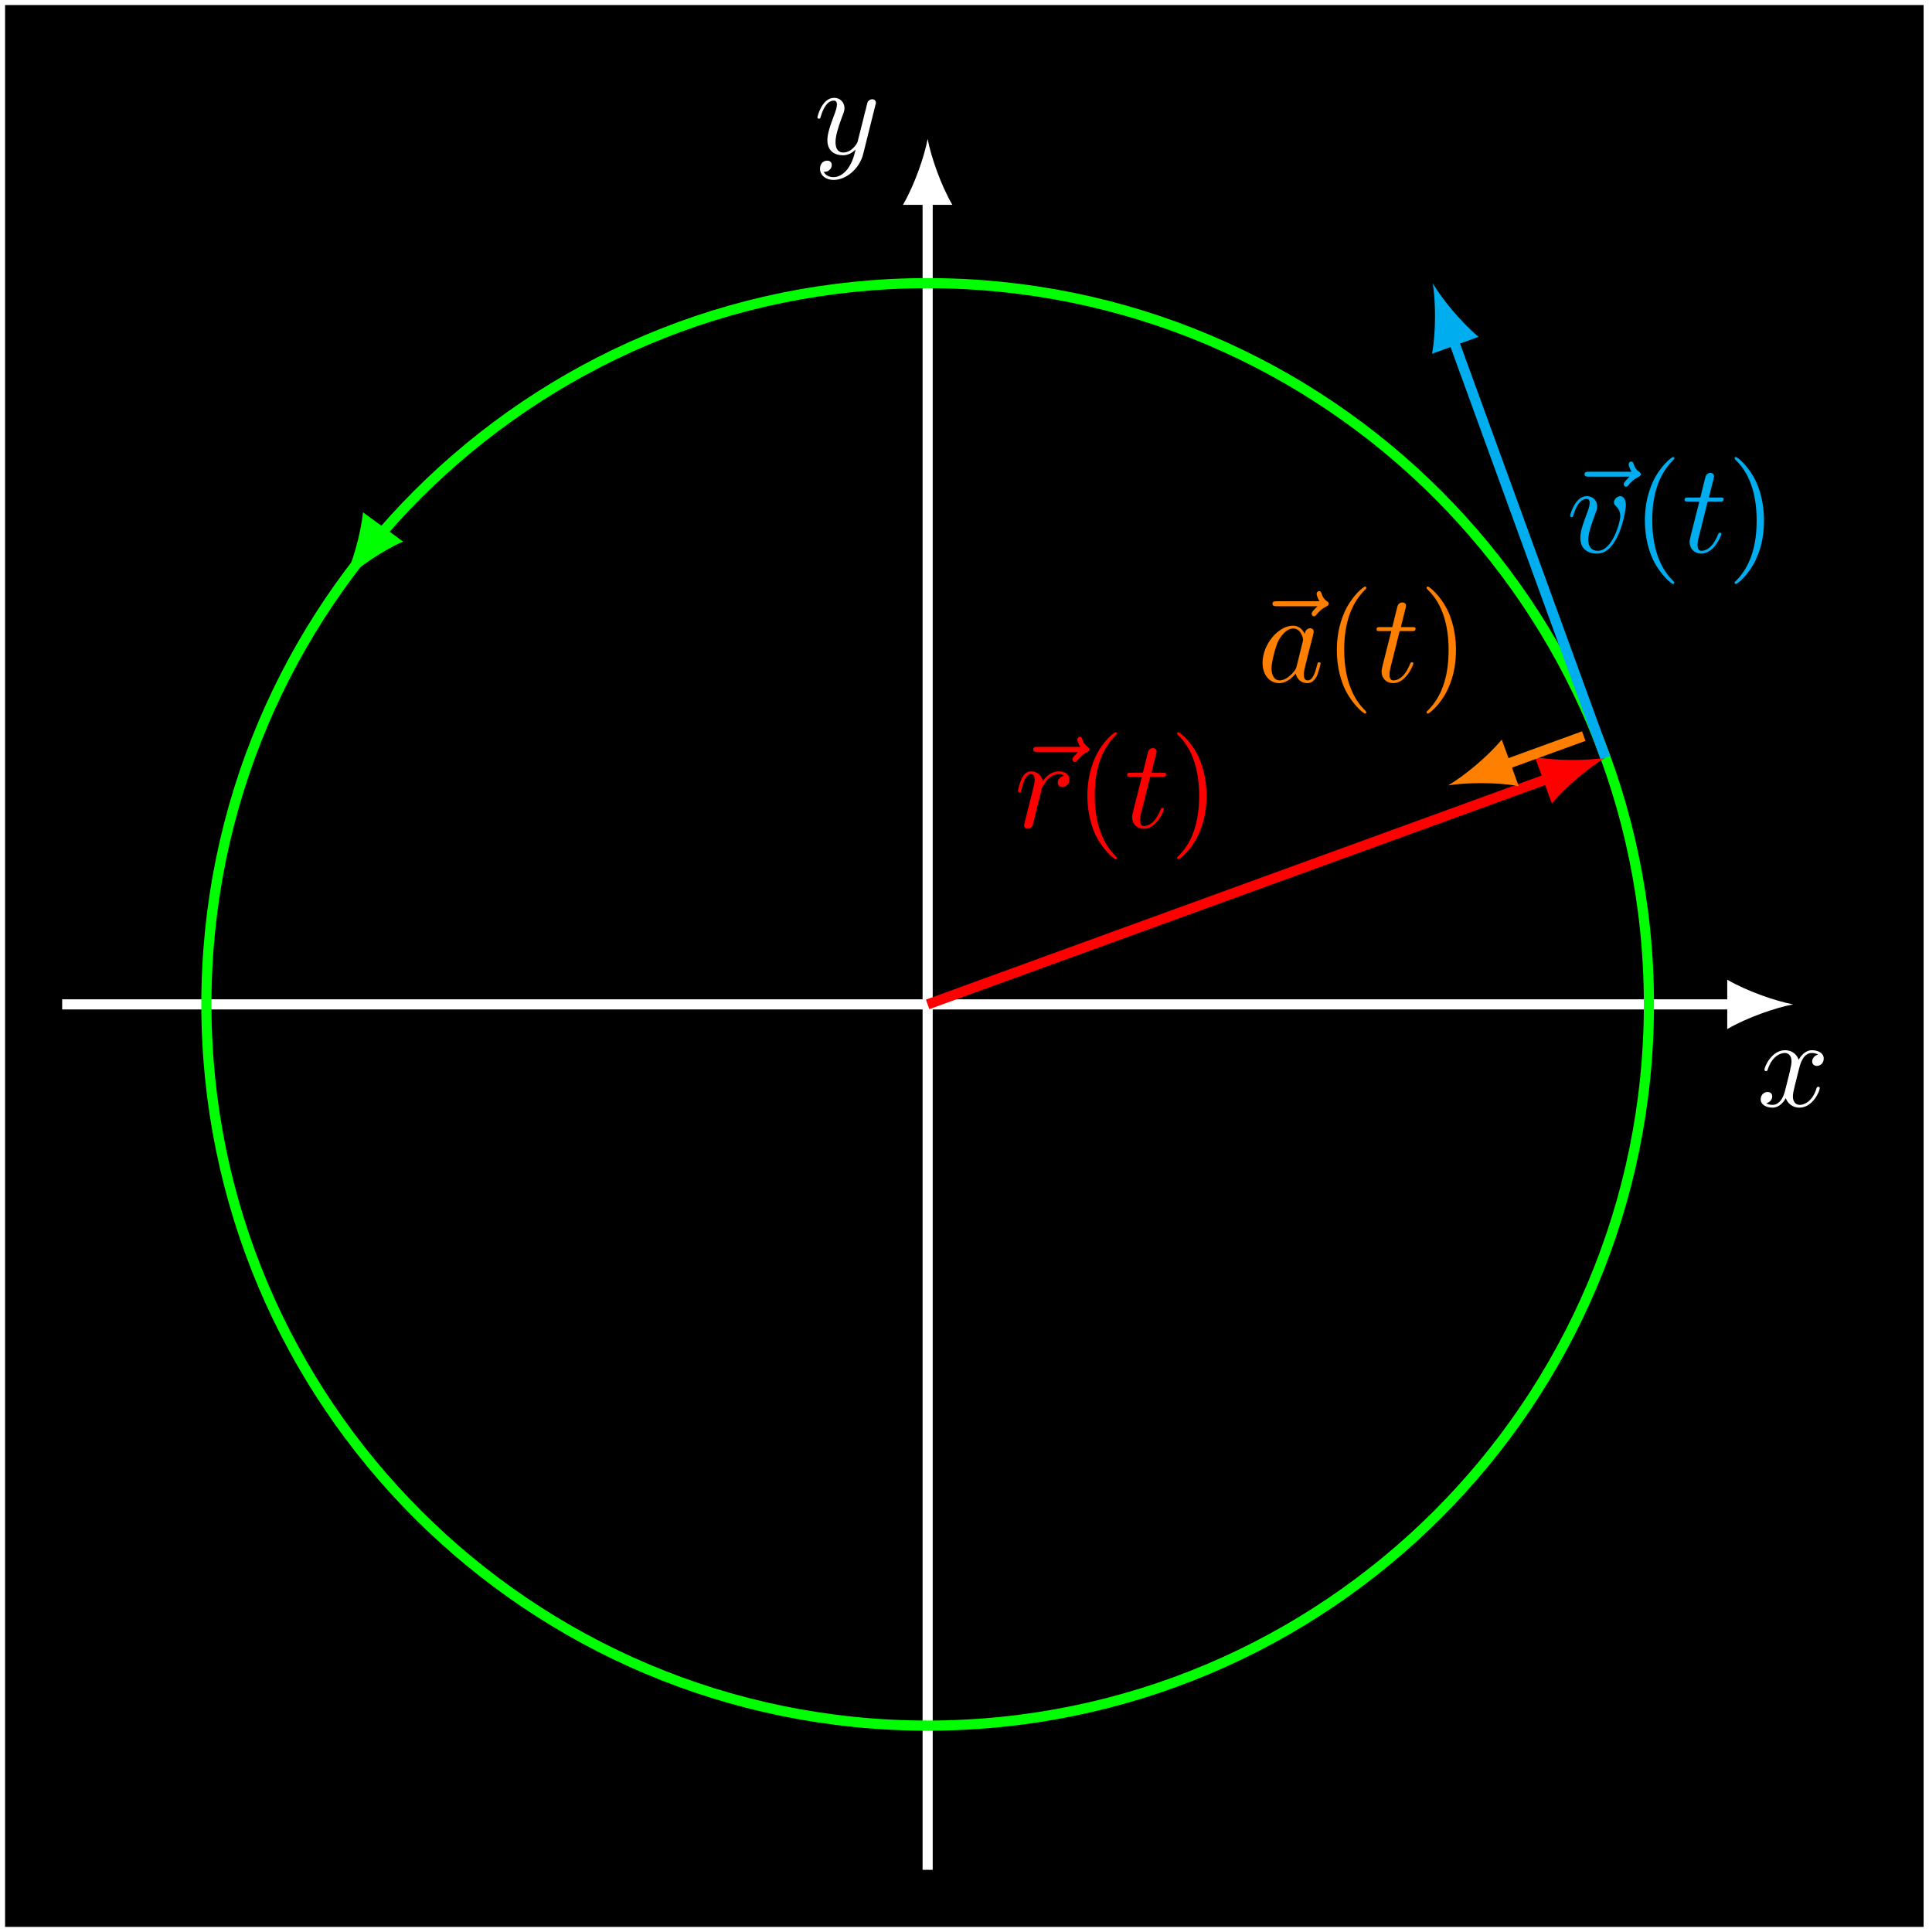
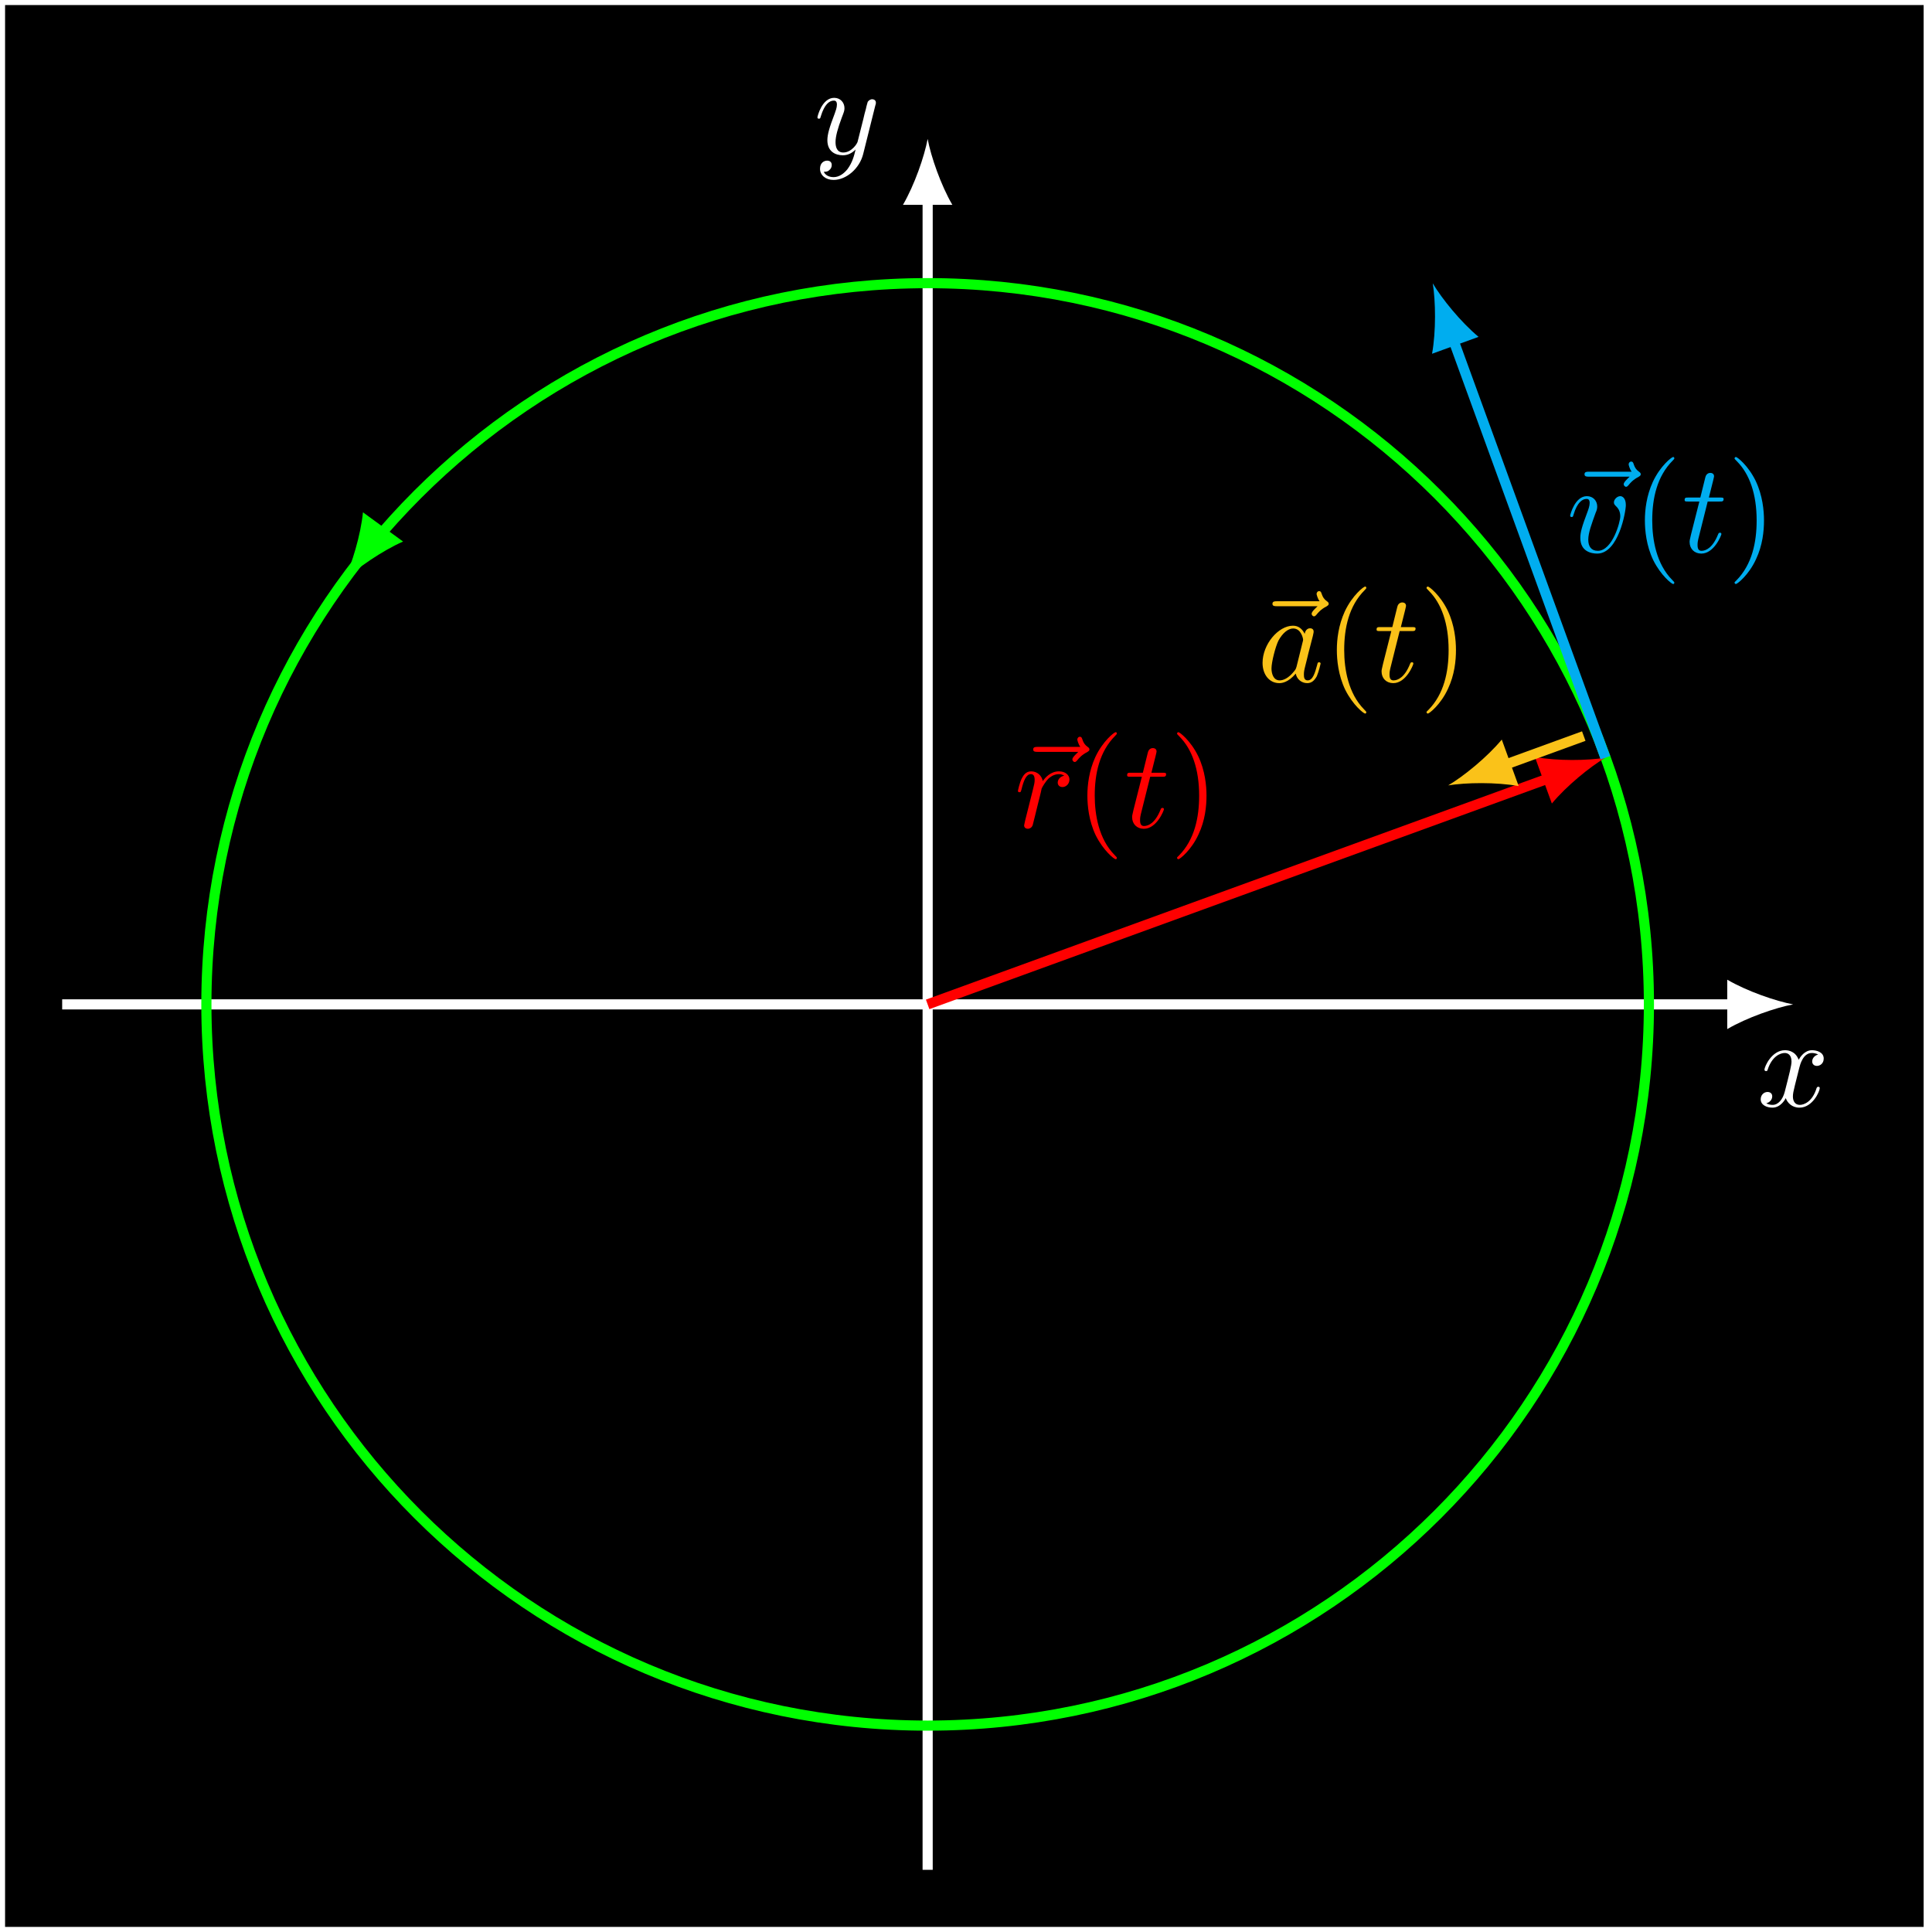
<svg xmlns="http://www.w3.org/2000/svg" xmlns:xlink="http://www.w3.org/1999/xlink" width="151.606pt" height="151.872pt" viewBox="0 0 151.606 151.872" version="1.1">
  <defs>
    <g>
      <symbol overflow="visible" id="glyph0-0">
        <path style="stroke:none;" d="" />
      </symbol>
      <symbol overflow="visible" id="glyph0-1">
        <path style="stroke:none;" d="M 3.328 -3.016 C 3.391 -3.266 3.625 -4.188 4.312 -4.188 C 4.359 -4.188 4.609 -4.188 4.812 -4.062 C 4.531 -4 4.344 -3.766 4.344 -3.516 C 4.344 -3.359 4.453 -3.172 4.719 -3.172 C 4.938 -3.172 5.25 -3.344 5.25 -3.75 C 5.25 -4.266 4.672 -4.406 4.328 -4.406 C 3.75 -4.406 3.406 -3.875 3.281 -3.656 C 3.031 -4.312 2.5 -4.406 2.203 -4.406 C 1.172 -4.406 0.594 -3.125 0.594 -2.875 C 0.594 -2.766 0.703 -2.766 0.719 -2.766 C 0.797 -2.766 0.828 -2.797 0.844 -2.875 C 1.188 -3.938 1.844 -4.188 2.188 -4.188 C 2.375 -4.188 2.719 -4.094 2.719 -3.516 C 2.719 -3.203 2.547 -2.547 2.188 -1.141 C 2.031 -0.531 1.672 -0.109 1.234 -0.109 C 1.172 -0.109 0.953 -0.109 0.734 -0.234 C 0.984 -0.297 1.203 -0.5 1.203 -0.781 C 1.203 -1.047 0.984 -1.125 0.844 -1.125 C 0.531 -1.125 0.297 -0.875 0.297 -0.547 C 0.297 -0.094 0.781 0.109 1.219 0.109 C 1.891 0.109 2.25 -0.594 2.266 -0.641 C 2.391 -0.281 2.75 0.109 3.344 0.109 C 4.375 0.109 4.938 -1.172 4.938 -1.422 C 4.938 -1.531 4.859 -1.531 4.828 -1.531 C 4.734 -1.531 4.719 -1.484 4.688 -1.422 C 4.359 -0.344 3.688 -0.109 3.375 -0.109 C 2.984 -0.109 2.828 -0.422 2.828 -0.766 C 2.828 -0.984 2.875 -1.203 2.984 -1.641 Z M 3.328 -3.016 " />
      </symbol>
      <symbol overflow="visible" id="glyph0-2">
        <path style="stroke:none;" d="M 4.844 -3.797 C 4.891 -3.938 4.891 -3.953 4.891 -4.031 C 4.891 -4.203 4.75 -4.297 4.594 -4.297 C 4.5 -4.297 4.344 -4.234 4.25 -4.094 C 4.234 -4.031 4.141 -3.734 4.109 -3.547 C 4.031 -3.297 3.969 -3.016 3.906 -2.75 L 3.453 -0.953 C 3.422 -0.812 2.984 -0.109 2.328 -0.109 C 1.828 -0.109 1.719 -0.547 1.719 -0.922 C 1.719 -1.375 1.891 -2 2.219 -2.875 C 2.375 -3.281 2.422 -3.391 2.422 -3.594 C 2.422 -4.031 2.109 -4.406 1.609 -4.406 C 0.656 -4.406 0.297 -2.953 0.297 -2.875 C 0.297 -2.766 0.391 -2.766 0.406 -2.766 C 0.516 -2.766 0.516 -2.797 0.562 -2.953 C 0.844 -3.891 1.234 -4.188 1.578 -4.188 C 1.656 -4.188 1.828 -4.188 1.828 -3.875 C 1.828 -3.625 1.719 -3.359 1.656 -3.172 C 1.25 -2.109 1.078 -1.547 1.078 -1.078 C 1.078 -0.188 1.703 0.109 2.297 0.109 C 2.688 0.109 3.016 -0.062 3.297 -0.344 C 3.172 0.172 3.047 0.672 2.656 1.203 C 2.391 1.531 2.016 1.828 1.562 1.828 C 1.422 1.828 0.969 1.797 0.797 1.406 C 0.953 1.406 1.094 1.406 1.219 1.281 C 1.328 1.203 1.422 1.062 1.422 0.875 C 1.422 0.562 1.156 0.531 1.062 0.531 C 0.828 0.531 0.5 0.688 0.5 1.172 C 0.5 1.672 0.938 2.047 1.562 2.047 C 2.578 2.047 3.609 1.141 3.891 0.016 Z M 4.844 -3.797 " />
      </symbol>
      <symbol overflow="visible" id="glyph0-3">
        <path style="stroke:none;" d="M 5.359 -5.938 C 5.219 -5.797 4.891 -5.516 4.891 -5.344 C 4.891 -5.25 4.984 -5.141 5.078 -5.141 C 5.172 -5.141 5.219 -5.219 5.281 -5.281 C 5.391 -5.422 5.625 -5.703 6.062 -5.922 C 6.125 -5.969 6.234 -6.016 6.234 -6.125 C 6.234 -6.234 6.156 -6.281 6.094 -6.328 C 5.875 -6.484 5.766 -6.656 5.688 -6.891 C 5.656 -6.984 5.625 -7.125 5.484 -7.125 C 5.344 -7.125 5.281 -6.984 5.281 -6.906 C 5.281 -6.859 5.359 -6.547 5.516 -6.328 L 2.156 -6.328 C 2 -6.328 1.812 -6.328 1.812 -6.125 C 1.812 -5.938 2 -5.938 2.156 -5.938 Z M 5.359 -5.938 " />
      </symbol>
      <symbol overflow="visible" id="glyph0-4">
        <path style="stroke:none;" d="M 0.875 -0.594 C 0.844 -0.438 0.781 -0.203 0.781 -0.156 C 0.781 0.016 0.922 0.109 1.078 0.109 C 1.203 0.109 1.375 0.031 1.453 -0.172 C 1.469 -0.203 1.797 -1.562 1.844 -1.75 C 1.922 -2.078 2.109 -2.766 2.156 -3.047 C 2.203 -3.172 2.484 -3.641 2.719 -3.859 C 2.797 -3.922 3.094 -4.188 3.516 -4.188 C 3.781 -4.188 3.922 -4.062 3.938 -4.062 C 3.641 -4.016 3.422 -3.781 3.422 -3.516 C 3.422 -3.359 3.531 -3.172 3.797 -3.172 C 4.062 -3.172 4.344 -3.406 4.344 -3.766 C 4.344 -4.109 4.031 -4.406 3.516 -4.406 C 2.875 -4.406 2.438 -3.922 2.25 -3.641 C 2.156 -4.094 1.797 -4.406 1.328 -4.406 C 0.875 -4.406 0.688 -4.016 0.594 -3.844 C 0.422 -3.5 0.297 -2.906 0.297 -2.875 C 0.297 -2.766 0.391 -2.766 0.406 -2.766 C 0.516 -2.766 0.516 -2.781 0.578 -3 C 0.75 -3.703 0.953 -4.188 1.312 -4.188 C 1.469 -4.188 1.609 -4.109 1.609 -3.734 C 1.609 -3.516 1.578 -3.406 1.453 -2.891 Z M 0.875 -0.594 " />
      </symbol>
      <symbol overflow="visible" id="glyph0-5">
        <path style="stroke:none;" d="M 2.047 -3.984 L 2.984 -3.984 C 3.188 -3.984 3.297 -3.984 3.297 -4.188 C 3.297 -4.297 3.188 -4.297 3.016 -4.297 L 2.141 -4.297 C 2.5 -5.719 2.547 -5.906 2.547 -5.969 C 2.547 -6.141 2.422 -6.234 2.25 -6.234 C 2.219 -6.234 1.938 -6.234 1.859 -5.875 L 1.469 -4.297 L 0.531 -4.297 C 0.328 -4.297 0.234 -4.297 0.234 -4.109 C 0.234 -3.984 0.312 -3.984 0.516 -3.984 L 1.391 -3.984 C 0.672 -1.156 0.625 -0.984 0.625 -0.812 C 0.625 -0.266 1 0.109 1.547 0.109 C 2.562 0.109 3.125 -1.344 3.125 -1.422 C 3.125 -1.531 3.047 -1.531 3.016 -1.531 C 2.922 -1.531 2.906 -1.5 2.859 -1.391 C 2.438 -0.344 1.906 -0.109 1.562 -0.109 C 1.359 -0.109 1.25 -0.234 1.25 -0.562 C 1.25 -0.812 1.281 -0.875 1.312 -1.047 Z M 2.047 -3.984 " />
      </symbol>
      <symbol overflow="visible" id="glyph0-6">
        <path style="stroke:none;" d="M 4.672 -3.703 C 4.672 -4.25 4.406 -4.406 4.234 -4.406 C 3.984 -4.406 3.734 -4.141 3.734 -3.922 C 3.734 -3.797 3.781 -3.734 3.891 -3.625 C 4.109 -3.422 4.234 -3.172 4.234 -2.812 C 4.234 -2.391 3.625 -0.109 2.469 -0.109 C 1.953 -0.109 1.719 -0.453 1.719 -0.984 C 1.719 -1.531 2 -2.266 2.297 -3.094 C 2.375 -3.266 2.422 -3.406 2.422 -3.594 C 2.422 -4.031 2.109 -4.406 1.609 -4.406 C 0.672 -4.406 0.297 -2.953 0.297 -2.875 C 0.297 -2.766 0.391 -2.766 0.406 -2.766 C 0.516 -2.766 0.516 -2.797 0.562 -2.953 C 0.859 -3.953 1.281 -4.188 1.578 -4.188 C 1.656 -4.188 1.828 -4.188 1.828 -3.875 C 1.828 -3.625 1.719 -3.344 1.656 -3.172 C 1.219 -2.016 1.094 -1.562 1.094 -1.125 C 1.094 -0.047 1.969 0.109 2.422 0.109 C 4.094 0.109 4.672 -3.188 4.672 -3.703 Z M 4.672 -3.703 " />
      </symbol>
      <symbol overflow="visible" id="glyph0-7">
        <path style="stroke:none;" d="M 3.719 -3.766 C 3.531 -4.141 3.25 -4.406 2.797 -4.406 C 1.641 -4.406 0.406 -2.938 0.406 -1.484 C 0.406 -0.547 0.953 0.109 1.719 0.109 C 1.922 0.109 2.422 0.062 3.016 -0.641 C 3.094 -0.219 3.453 0.109 3.922 0.109 C 4.281 0.109 4.5 -0.125 4.672 -0.438 C 4.828 -0.797 4.969 -1.406 4.969 -1.422 C 4.969 -1.531 4.875 -1.531 4.844 -1.531 C 4.75 -1.531 4.734 -1.484 4.703 -1.344 C 4.531 -0.703 4.359 -0.109 3.953 -0.109 C 3.672 -0.109 3.656 -0.375 3.656 -0.562 C 3.656 -0.781 3.672 -0.875 3.781 -1.312 C 3.891 -1.719 3.906 -1.828 4 -2.203 L 4.359 -3.594 C 4.422 -3.875 4.422 -3.891 4.422 -3.938 C 4.422 -4.109 4.312 -4.203 4.141 -4.203 C 3.891 -4.203 3.75 -3.984 3.719 -3.766 Z M 3.078 -1.188 C 3.016 -1 3.016 -0.984 2.875 -0.812 C 2.438 -0.266 2.031 -0.109 1.75 -0.109 C 1.25 -0.109 1.109 -0.656 1.109 -1.047 C 1.109 -1.547 1.422 -2.766 1.656 -3.234 C 1.969 -3.812 2.406 -4.188 2.812 -4.188 C 3.453 -4.188 3.594 -3.375 3.594 -3.312 C 3.594 -3.25 3.578 -3.188 3.562 -3.141 Z M 3.078 -1.188 " />
      </symbol>
      <symbol overflow="visible" id="glyph1-0">
        <path style="stroke:none;" d="" />
      </symbol>
      <symbol overflow="visible" id="glyph1-1">
        <path style="stroke:none;" d="M 3.297 2.391 C 3.297 2.359 3.297 2.344 3.125 2.172 C 1.891 0.922 1.562 -0.969 1.562 -2.5 C 1.562 -4.234 1.938 -5.969 3.172 -7.203 C 3.297 -7.328 3.297 -7.344 3.297 -7.375 C 3.297 -7.453 3.266 -7.484 3.203 -7.484 C 3.094 -7.484 2.203 -6.797 1.609 -5.531 C 1.109 -4.438 0.984 -3.328 0.984 -2.5 C 0.984 -1.719 1.094 -0.516 1.641 0.625 C 2.25 1.844 3.094 2.5 3.203 2.5 C 3.266 2.5 3.297 2.469 3.297 2.391 Z M 3.297 2.391 " />
      </symbol>
      <symbol overflow="visible" id="glyph1-2">
        <path style="stroke:none;" d="M 2.875 -2.5 C 2.875 -3.266 2.766 -4.469 2.219 -5.609 C 1.625 -6.828 0.766 -7.484 0.672 -7.484 C 0.609 -7.484 0.562 -7.438 0.562 -7.375 C 0.562 -7.344 0.562 -7.328 0.75 -7.141 C 1.734 -6.156 2.297 -4.578 2.297 -2.5 C 2.297 -0.781 1.938 0.969 0.703 2.219 C 0.562 2.344 0.562 2.359 0.562 2.391 C 0.562 2.453 0.609 2.5 0.672 2.5 C 0.766 2.5 1.672 1.812 2.25 0.547 C 2.766 -0.547 2.875 -1.656 2.875 -2.5 Z M 2.875 -2.5 " />
      </symbol>
    </g>
    <clipPath id="clip1">
      <path d="M 0 0 L 151.605 0 L 151.605 151.871 L 0 151.871 Z M 0 0 " />
    </clipPath>
  </defs>
  <g id="surface1">
    <g clip-path="url(#clip1)" clip-rule="nonzero">
      <path style="fill-rule:nonzero;fill:rgb(0%,0%,0%);fill-opacity:1;stroke-width:0.399;stroke-linecap:butt;stroke-linejoin:miter;stroke:rgb(100%,100%,100%);stroke-opacity:1;stroke-miterlimit:10;" d="M -72.719 -72.719 L -72.719 78.754 L 78.488 78.754 L 78.488 -72.719 Z M -72.719 -72.719 " transform="matrix(1,0,0,-1,72.918,78.953)" />
    </g>
    <path style="fill:none;stroke-width:0.797;stroke-linecap:butt;stroke-linejoin:miter;stroke:rgb(100%,100%,100%);stroke-opacity:1;stroke-miterlimit:10;" d="M -68.031 -0 L 63.371 -0 " transform="matrix(1,0,0,-1,72.918,78.953)" />
    <path style=" stroke:none;fill-rule:nonzero;fill:rgb(100%,100%,100%);fill-opacity:1;" d="M 140.949 78.953 C 139.57 78.695 137.324 77.918 135.77 77.012 L 135.77 80.895 C 137.324 79.988 139.57 79.211 140.949 78.953 " />
    <g style="fill:rgb(100%,100%,100%);fill-opacity:1;">
      <use xlink:href="#glyph0-1" x="138.103" y="86.962" />
    </g>
    <path style="fill:none;stroke-width:0.797;stroke-linecap:butt;stroke-linejoin:miter;stroke:rgb(100%,100%,100%);stroke-opacity:1;stroke-miterlimit:10;" d="M -0 -68.031 L -0 63.371 " transform="matrix(1,0,0,-1,72.918,78.953)" />
    <path style=" stroke:none;fill-rule:nonzero;fill:rgb(100%,100%,100%);fill-opacity:1;" d="M 72.918 10.922 C 72.66 12.301 71.883 14.547 70.977 16.102 L 74.859 16.102 C 73.953 14.547 73.176 12.301 72.918 10.922 " />
    <g style="fill:rgb(100%,100%,100%);fill-opacity:1;">
      <use xlink:href="#glyph0-2" x="63.958" y="12.097" />
    </g>
    <path style="fill:none;stroke-width:0.797;stroke-linecap:butt;stroke-linejoin:miter;stroke:rgb(0%,100%,0%);stroke-opacity:1;stroke-miterlimit:10;" d="M 56.695 -0 C 56.695 31.312 31.312 56.695 -0 56.695 C -31.313 56.695 -56.695 31.312 -56.695 -0 C -56.695 -31.313 -31.313 -56.695 -0 -56.695 C 31.312 -56.695 56.695 -31.313 56.695 -0 Z M 56.695 -0 " transform="matrix(1,0,0,-1,72.918,78.953)" />
    <path style=" stroke:none;fill-rule:nonzero;fill:rgb(0%,100%,0%);fill-opacity:1;" d="M 27.047 45.625 C 28.074 44.66 30.031 43.297 31.684 42.57 L 28.531 40.273 C 28.352 42.07 27.656 44.352 27.047 45.625 " />
    <path style="fill:none;stroke-width:0.797;stroke-linecap:butt;stroke-linejoin:miter;stroke:rgb(100%,0%,0%);stroke-opacity:1;stroke-miterlimit:10;" d="M -0 -0 L 48.887 17.793 " transform="matrix(1,0,0,-1,72.918,78.953)" />
    <path style=" stroke:none;fill-rule:nonzero;fill:rgb(100%,0%,0%);fill-opacity:1;" d="M 126.191 59.562 C 124.805 59.793 122.426 59.828 120.652 59.508 L 121.984 63.164 C 123.137 61.777 124.98 60.277 126.191 59.562 " />
    <g style="fill:rgb(100%,0%,0%);fill-opacity:1;">
      <use xlink:href="#glyph0-3" x="79.401" y="65.041" />
    </g>
    <g style="fill:rgb(100%,0%,0%);fill-opacity:1;">
      <use xlink:href="#glyph0-4" x="79.72" y="65.041" />
    </g>
    <g style="fill:rgb(100%,0%,0%);fill-opacity:1;">
      <use xlink:href="#glyph1-1" x="84.49" y="65.041" />
    </g>
    <g style="fill:rgb(100%,0%,0%);fill-opacity:1;">
      <use xlink:href="#glyph0-5" x="88.365" y="65.041" />
    </g>
    <g style="fill:rgb(100%,0%,0%);fill-opacity:1;">
      <use xlink:href="#glyph1-2" x="91.962" y="65.041" />
    </g>
    <path style="fill:none;stroke-width:0.797;stroke-linecap:butt;stroke-linejoin:miter;stroke:rgb(0%,67.839%,93.729%);stroke-opacity:1;stroke-miterlimit:10;" d="M 53.273 19.39 L 41.297 52.297 " transform="matrix(1,0,0,-1,72.918,78.953)" />
    <path style=" stroke:none;fill-rule:nonzero;fill:rgb(0%,67.839%,93.729%);fill-opacity:1;" d="M 112.621 22.27 C 112.848 23.66 112.887 26.039 112.566 27.809 L 116.223 26.48 C 114.836 25.328 113.336 23.48 112.621 22.27 " />
    <g style="fill:rgb(0%,67.839%,93.729%);fill-opacity:1;">
      <use xlink:href="#glyph0-3" x="122.738" y="43.408" />
    </g>
    <g style="fill:rgb(0%,67.839%,93.729%);fill-opacity:1;">
      <use xlink:href="#glyph0-6" x="123.127" y="43.408" />
    </g>
    <g style="fill:rgb(0%,67.839%,93.729%);fill-opacity:1;">
      <use xlink:href="#glyph1-1" x="128.312" y="43.408" />
    </g>
    <g style="fill:rgb(0%,67.839%,93.729%);fill-opacity:1;">
      <use xlink:href="#glyph0-5" x="132.186" y="43.408" />
    </g>
    <g style="fill:rgb(0%,67.839%,93.729%);fill-opacity:1;">
      <use xlink:href="#glyph1-2" x="135.784" y="43.408" />
    </g>
-     <path style="fill:none;stroke-width:0.797;stroke-linecap:butt;stroke-linejoin:miter;stroke:rgb(100%,50%,0%);stroke-opacity:1;stroke-miterlimit:10;" d="M 51.574 21.09 L 45.305 18.808 " transform="matrix(1,0,0,-1,72.918,78.953)" />
-     <path style=" stroke:none;fill-rule:nonzero;fill:rgb(100%,50%,0%);fill-opacity:1;" d="M 113.836 61.738 C 115.227 61.512 117.605 61.473 119.375 61.793 L 118.047 58.137 C 116.895 59.523 115.047 61.023 113.836 61.738 " />
-     <g style="fill:rgb(100%,50%,0%);fill-opacity:1;">
+     <path style="fill:none;stroke-width:0.797;stroke-linecap:butt;stroke-linejoin:miter;stroke:rgb(98.039%,76.076%,9.804%);stroke-opacity:1;stroke-miterlimit:10;" d="M 51.574 21.09 L 45.305 18.808 " transform="matrix(1,0,0,-1,72.918,78.953)" />
+     <path style=" stroke:none;fill-rule:nonzero;fill:rgb(98.039%,76.076%,9.804%);fill-opacity:1;" d="M 113.836 61.738 C 115.227 61.512 117.605 61.473 119.375 61.793 L 118.047 58.137 C 116.895 59.523 115.047 61.023 113.836 61.738 " />
+     <g style="fill:rgb(98.039%,76.076%,9.804%);fill-opacity:1;">
      <use xlink:href="#glyph0-3" x="98.209" y="53.592" />
    </g>
-     <g style="fill:rgb(100%,50%,0%);fill-opacity:1;">
+     <g style="fill:rgb(98.039%,76.076%,9.804%);fill-opacity:1;">
      <use xlink:href="#glyph0-7" x="98.837" y="53.592" />
    </g>
-     <g style="fill:rgb(100%,50%,0%);fill-opacity:1;">
+     <g style="fill:rgb(98.039%,76.076%,9.804%);fill-opacity:1;">
      <use xlink:href="#glyph1-1" x="104.099" y="53.592" />
    </g>
-     <g style="fill:rgb(100%,50%,0%);fill-opacity:1;">
+     <g style="fill:rgb(98.039%,76.076%,9.804%);fill-opacity:1;">
      <use xlink:href="#glyph0-5" x="107.973" y="53.592" />
    </g>
-     <g style="fill:rgb(100%,50%,0%);fill-opacity:1;">
+     <g style="fill:rgb(98.039%,76.076%,9.804%);fill-opacity:1;">
      <use xlink:href="#glyph1-2" x="111.571" y="53.592" />
    </g>
  </g>
</svg>
